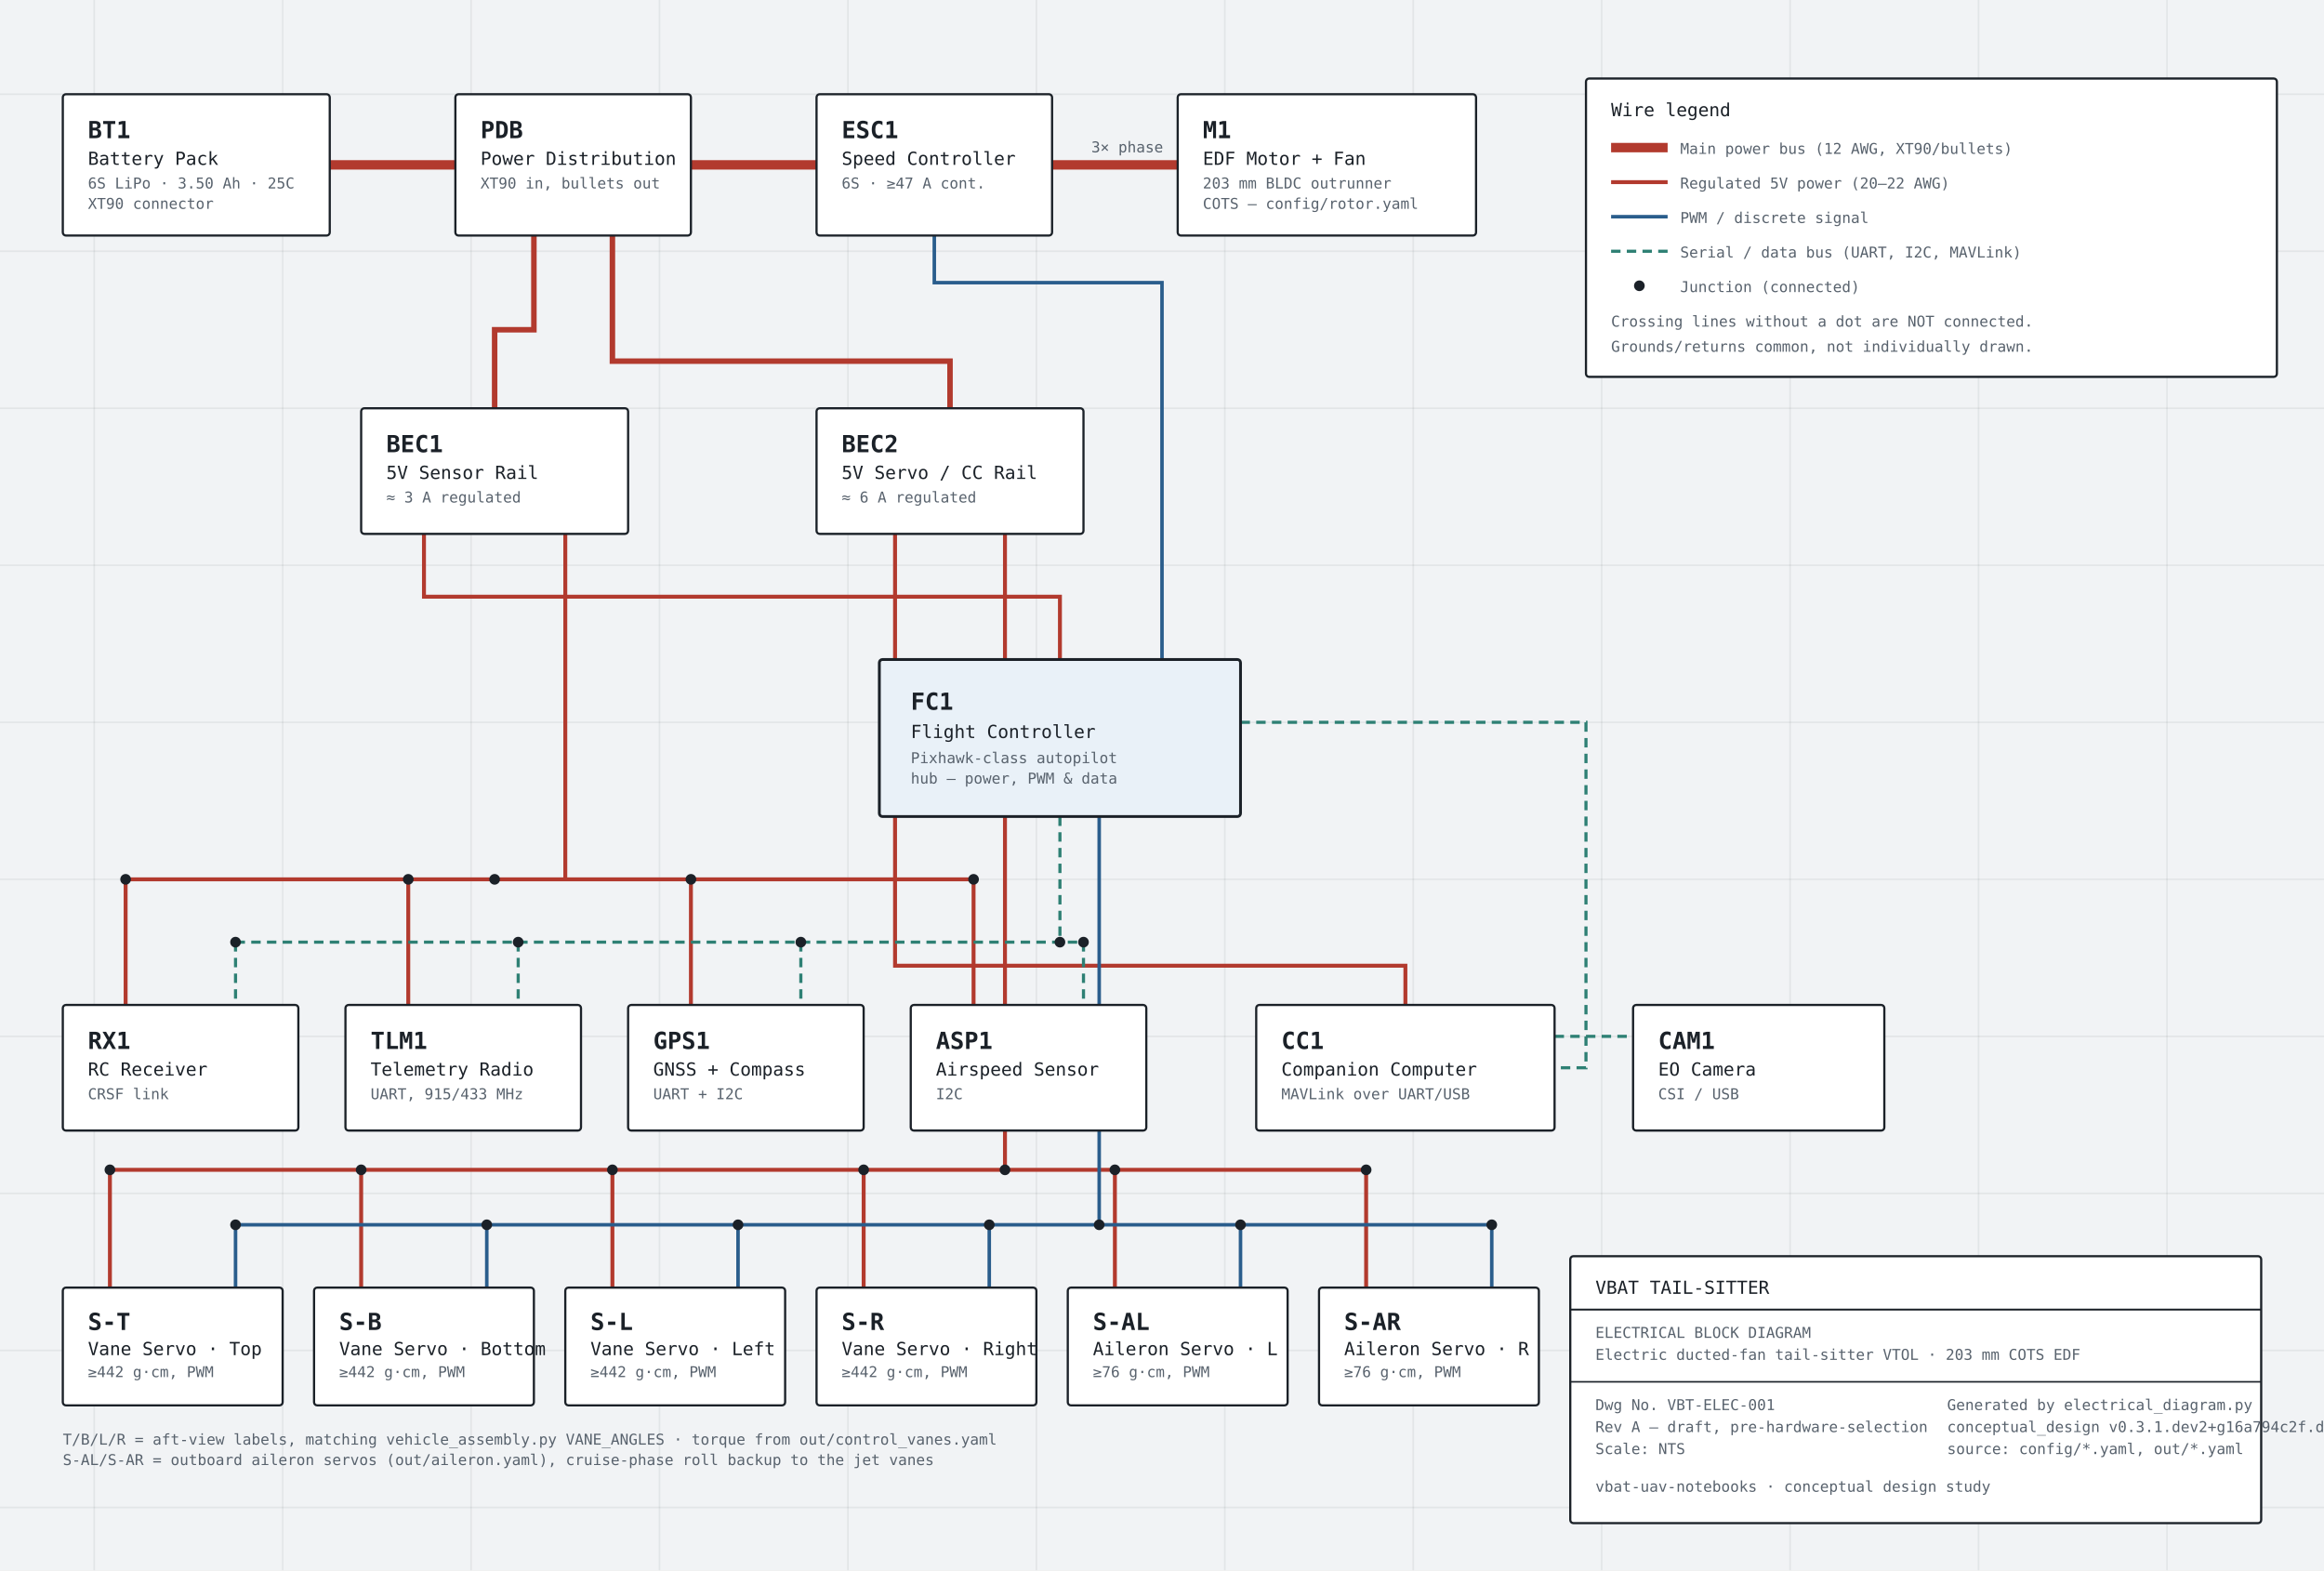
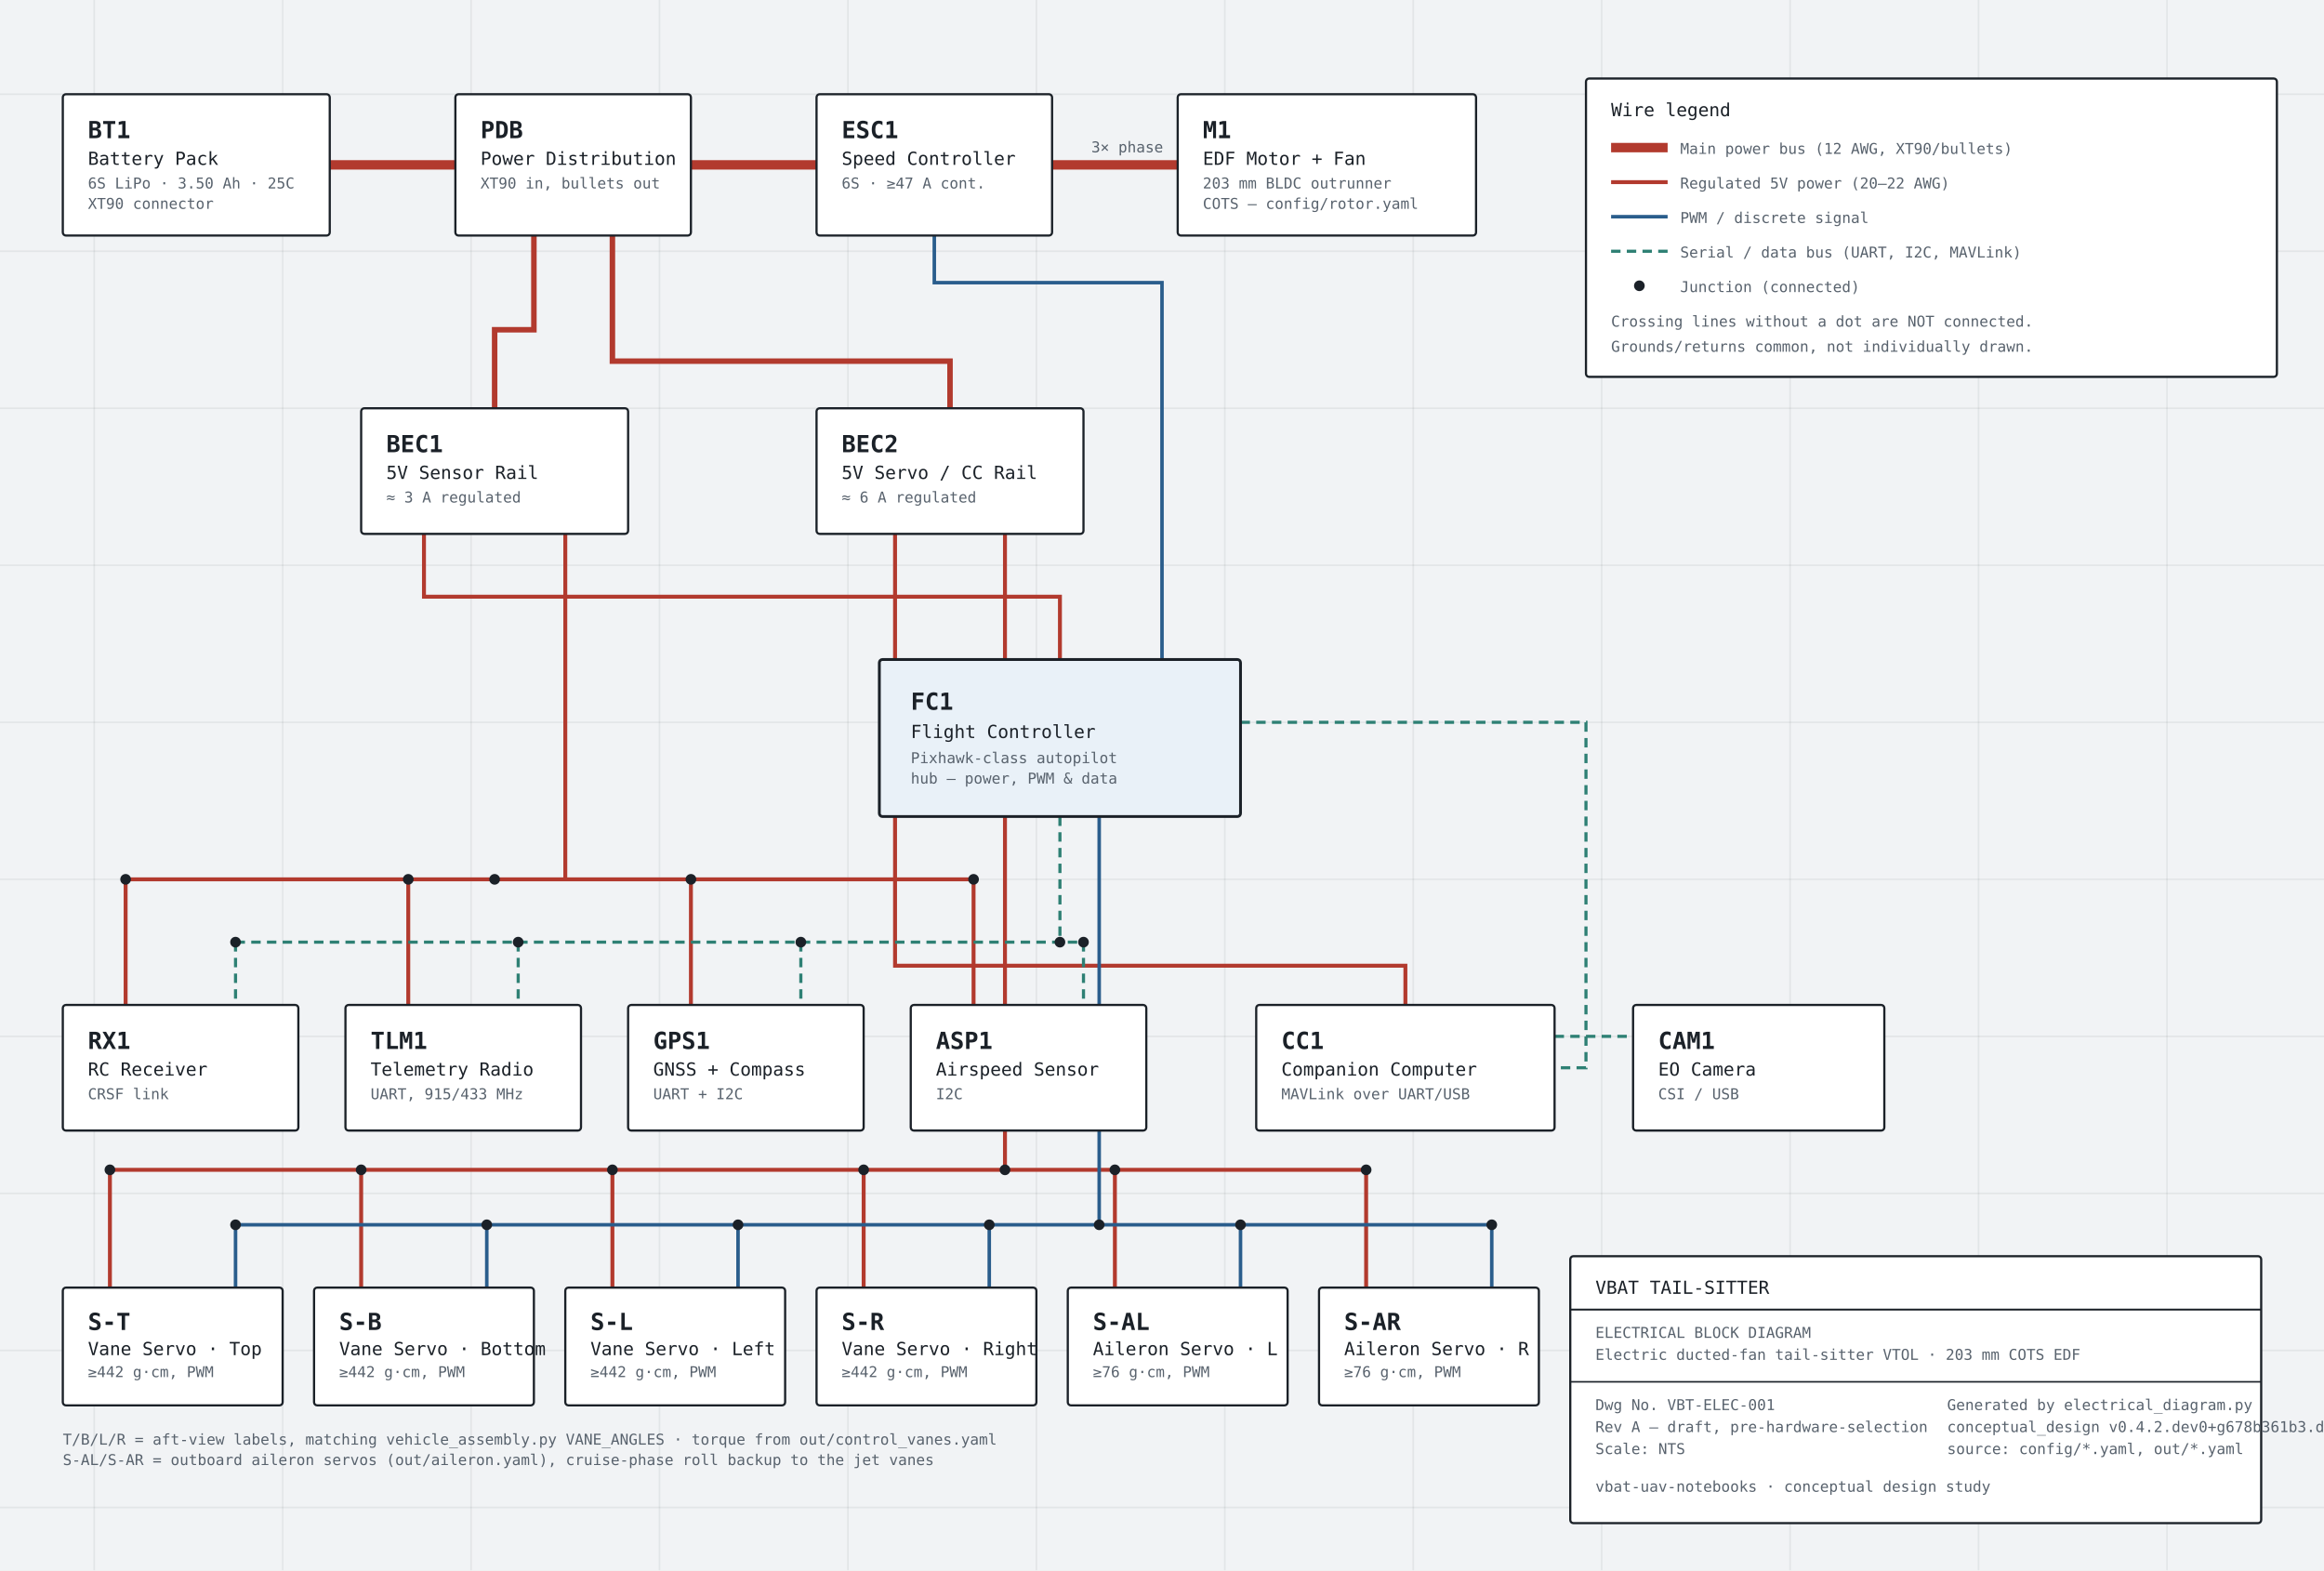
<svg xmlns="http://www.w3.org/2000/svg" viewBox="0 0 1480 1000" role="img" aria-labelledby="wd-title wd-desc">
  <style>
    text { font-family: ui-monospace, "Cascadia Mono", "SF Mono", "JetBrains Mono", Consolas, monospace; fill: #1B2128; }
    .ref { font-weight: 700; font-size: 15px; }
    .name { font-size: 11.5px; font-weight: 500; }
    .spec { font-size: 9.5px; fill: #58626D; }
    .wire-label { font-size: 9.5px; fill: #58626D; }
    .box { fill: #FFFFFF; stroke: #1B2128; stroke-width: 1.4; }
    .box.hub { fill: #E9F1F8; stroke-width: 1.8; }
    .jx { fill: #1B2128; }
    .grid-line { stroke: rgba(27,33,40,0.07); stroke-width: 1; }
    .power { stroke: #B23A2E; }
    .signal { stroke: #2A5D8C; }
    .data { stroke: #2E8074; }
  </style>
  <rect x="0" y="0" width="1480" height="1000" fill="#F1F3F5" />
  <g class="grid-line">
    <path d="M0,60 H1480 M0,160 H1480 M0,260 H1480 M0,360 H1480 M0,460 H1480 M0,560 H1480 M0,660 H1480 M0,760 H1480 M0,860 H1480 M0,960 H1480" />
    <path d="M60,0 V1000 M180,0 V1000 M300,0 V1000 M420,0 V1000 M540,0 V1000 M660,0 V1000 M780,0 V1000 M900,0 V1000 M1020,0 V1000 M1140,0 V1000 M1260,0 V1000 M1380,0 V1000" />
  </g>
  <g fill="none">
    <path class="power" d="M210,105 H290" stroke-width="6" />
    <path class="power" d="M440,105 H520" stroke-width="6" />
    <path class="power" d="M670,105 H750" stroke-width="6" />
    <text class="wire-label" x="695" y="97">3× phase</text>
    <path class="power" d="M340,150 V210 H315 V260" stroke-width="3.5" />
    <path class="power" d="M390,150 V230 H605 V260" stroke-width="3.5" />
    <path class="power" d="M270,340 V380 H675 V420" stroke-width="2.5" />
    <path class="power" d="M360,340 V560" stroke-width="2.5" />
    <path class="power" d="M80,560 H620" stroke-width="2.5" />
    <path class="power" d="M80,560 V640 M260,560 V640 M440,560 V640 M620,560 V640" stroke-width="2.5" />
    <path class="power" d="M570,340 V615 H895 V640" stroke-width="2.5" />
    <path class="power" d="M640,340 V745" stroke-width="2.5" />
    <path class="power" d="M70,745 H870" stroke-width="2.5" />
    <path class="power" d="M70,745 V820 M230,745 V820 M390,745 V820 M550,745 V820 M710,745 V820 M870,745 V820" stroke-width="2.5" />
    <path class="signal" d="M740,420 V180 H595 V150" stroke-width="2.25" />
    <path class="data" d="M675,520 V600" stroke-width="2" stroke-dasharray="6 4" />
    <path class="data" d="M150,600 H690" stroke-width="2" stroke-dasharray="6 4" />
    <path class="data" d="M150,600 V640 M330,600 V640 M510,600 V640 M690,600 V640" stroke-width="2" stroke-dasharray="6 4" />
    <path class="data" d="M790,460 H1010 V680 H990" stroke-width="2" stroke-dasharray="6 4" />
    <path class="data" d="M990,660 H1040" stroke-width="2" stroke-dasharray="6 4" />
    <path class="signal" d="M700,520 V780" stroke-width="2.25" />
    <path class="signal" d="M150,780 H950" stroke-width="2.25" />
    <path class="signal" d="M150,780 V820 M310,780 V820 M470,780 V820 M630,780 V820 M790,780 V820 M950,780 V820" stroke-width="2.25" />
  </g>
  <g class="jx">
    <circle cx="315" cy="560" r="3.4" />
    <circle cx="80" cy="560" r="3.4" />
    <circle cx="260" cy="560" r="3.4" />
    <circle cx="440" cy="560" r="3.4" />
    <circle cx="620" cy="560" r="3.4" />
    <circle cx="675" cy="600" r="3.4" />
    <circle cx="150" cy="600" r="3.4" />
    <circle cx="330" cy="600" r="3.4" />
    <circle cx="510" cy="600" r="3.4" />
    <circle cx="690" cy="600" r="3.4" />
    <circle cx="640" cy="745" r="3.4" />
    <circle cx="70" cy="745" r="3.4" />
    <circle cx="230" cy="745" r="3.4" />
    <circle cx="390" cy="745" r="3.4" />
    <circle cx="550" cy="745" r="3.4" />
    <circle cx="710" cy="745" r="3.4" />
    <circle cx="870" cy="745" r="3.4" />
    <circle cx="700" cy="780" r="3.4" />
    <circle cx="150" cy="780" r="3.4" />
    <circle cx="310" cy="780" r="3.4" />
    <circle cx="470" cy="780" r="3.4" />
    <circle cx="630" cy="780" r="3.4" />
    <circle cx="790" cy="780" r="3.4" />
    <circle cx="950" cy="780" r="3.4" />
  </g>
  <g>
    <rect class="box" x="40" y="60" width="170" height="90" rx="2" />
    <text class="ref" x="56" y="88">BT1</text>
    <text class="name" x="56" y="105">Battery Pack</text>
    <text class="spec" x="56" y="120">6S LiPo · 3.50 Ah · 25C</text>
    <text class="spec" x="56" y="133">XT90 connector</text>
  </g>
  <g>
    <rect class="box" x="290" y="60" width="150" height="90" rx="2" />
    <text class="ref" x="306" y="88">PDB</text>
    <text class="name" x="306" y="105">Power Distribution</text>
    <text class="spec" x="306" y="120">XT90 in, bullets out</text>
  </g>
  <g>
    <rect class="box" x="520" y="60" width="150" height="90" rx="2" />
    <text class="ref" x="536" y="88">ESC1</text>
    <text class="name" x="536" y="105">Speed Controller</text>
    <text class="spec" x="536" y="120">6S · ≥47 A cont.</text>
  </g>
  <g>
    <rect class="box" x="750" y="60" width="190" height="90" rx="2" />
    <text class="ref" x="766" y="88">M1</text>
    <text class="name" x="766" y="105">EDF Motor + Fan</text>
    <text class="spec" x="766" y="120">203 mm BLDC outrunner</text>
    <text class="spec" x="766" y="133">COTS — config/rotor.yaml</text>
  </g>
  <g>
    <rect class="box" x="230" y="260" width="170" height="80" rx="2" />
    <text class="ref" x="246" y="288">BEC1</text>
    <text class="name" x="246" y="305">5V Sensor Rail</text>
    <text class="spec" x="246" y="320">≈ 3 A regulated</text>
  </g>
  <g>
    <rect class="box" x="520" y="260" width="170" height="80" rx="2" />
    <text class="ref" x="536" y="288">BEC2</text>
    <text class="name" x="536" y="305">5V Servo / CC Rail</text>
    <text class="spec" x="536" y="320">≈ 6 A regulated</text>
  </g>
  <g>
    <rect class="box hub" x="560" y="420" width="230" height="100" rx="2" />
    <text class="ref" x="580" y="452">FC1</text>
    <text class="name" x="580" y="470">Flight Controller</text>
    <text class="spec" x="580" y="486">Pixhawk-class autopilot</text>
    <text class="spec" x="580" y="499">hub — power, PWM &amp; data</text>
  </g>
  <g>
    <rect class="box" x="40" y="640" width="150" height="80" rx="2" />
    <text class="ref" x="56" y="668">RX1</text>
    <text class="name" x="56" y="685">RC Receiver</text>
    <text class="spec" x="56" y="700">CRSF link</text>
  </g>
  <g>
    <rect class="box" x="220" y="640" width="150" height="80" rx="2" />
    <text class="ref" x="236" y="668">TLM1</text>
    <text class="name" x="236" y="685">Telemetry Radio</text>
    <text class="spec" x="236" y="700">UART, 915/433 MHz</text>
  </g>
  <g>
    <rect class="box" x="400" y="640" width="150" height="80" rx="2" />
    <text class="ref" x="416" y="668">GPS1</text>
    <text class="name" x="416" y="685">GNSS + Compass</text>
    <text class="spec" x="416" y="700">UART + I2C</text>
  </g>
  <g>
    <rect class="box" x="580" y="640" width="150" height="80" rx="2" />
    <text class="ref" x="596" y="668">ASP1</text>
    <text class="name" x="596" y="685">Airspeed Sensor</text>
    <text class="spec" x="596" y="700">I2C</text>
  </g>
  <g>
    <rect class="box" x="800" y="640" width="190" height="80" rx="2" />
    <text class="ref" x="816" y="668">CC1</text>
    <text class="name" x="816" y="685">Companion Computer</text>
    <text class="spec" x="816" y="700">MAVLink over UART/USB</text>
  </g>
  <g>
    <rect class="box" x="1040" y="640" width="160" height="80" rx="2" />
    <text class="ref" x="1056" y="668">CAM1</text>
    <text class="name" x="1056" y="685">EO Camera</text>
    <text class="spec" x="1056" y="700">CSI / USB</text>
  </g>
  <g>
    <rect class="box" x="40" y="820" width="140" height="75" rx="2" />
    <text class="ref" x="56" y="847">S-T</text>
    <text class="name" x="56" y="863">Vane Servo · Top</text>
    <text class="spec" x="56" y="877">≥442 g·cm, PWM</text>
  </g>
  <g>
    <rect class="box" x="200" y="820" width="140" height="75" rx="2" />
    <text class="ref" x="216" y="847">S-B</text>
    <text class="name" x="216" y="863">Vane Servo · Bottom</text>
    <text class="spec" x="216" y="877">≥442 g·cm, PWM</text>
  </g>
  <g>
    <rect class="box" x="360" y="820" width="140" height="75" rx="2" />
    <text class="ref" x="376" y="847">S-L</text>
    <text class="name" x="376" y="863">Vane Servo · Left</text>
    <text class="spec" x="376" y="877">≥442 g·cm, PWM</text>
  </g>
  <g>
    <rect class="box" x="520" y="820" width="140" height="75" rx="2" />
    <text class="ref" x="536" y="847">S-R</text>
    <text class="name" x="536" y="863">Vane Servo · Right</text>
    <text class="spec" x="536" y="877">≥442 g·cm, PWM</text>
  </g>
  <g>
    <rect class="box" x="680" y="820" width="140" height="75" rx="2" />
    <text class="ref" x="696" y="847">S-AL</text>
    <text class="name" x="696" y="863">Aileron Servo · L</text>
    <text class="spec" x="696" y="877">≥76 g·cm, PWM</text>
  </g>
  <g>
    <rect class="box" x="840" y="820" width="140" height="75" rx="2" />
    <text class="ref" x="856" y="847">S-AR</text>
    <text class="name" x="856" y="863">Aileron Servo · R</text>
    <text class="spec" x="856" y="877">≥76 g·cm, PWM</text>
  </g>
  <text class="spec" x="40" y="920">T/B/L/R = aft-view labels, matching vehicle_assembly.py VANE_ANGLES · torque from out/control_vanes.yaml</text>
  <text class="spec" x="40" y="933">S-AL/S-AR = outboard aileron servos (out/aileron.yaml), cruise-phase roll backup to the jet vanes</text>
  <g transform="translate(1010,50)">
    <rect class="box" x="0" y="0" width="440" height="190" rx="2" />
    <text class="name" x="16" y="24" font-weight="650">Wire legend</text>
    <line x1="16" y1="44" x2="52" y2="44" class="power" stroke-width="6" />
    <text class="spec" x="60" y="48">Main power bus (12 AWG, XT90/bullets)</text>
    <line x1="16" y1="66" x2="52" y2="66" class="power" stroke-width="2.5" />
    <text class="spec" x="60" y="70">Regulated 5V power (20–22 AWG)</text>
    <line x1="16" y1="88" x2="52" y2="88" class="signal" stroke-width="2.25" />
    <text class="spec" x="60" y="92">PWM / discrete signal</text>
    <line x1="16" y1="110" x2="52" y2="110" class="data" stroke-width="2" stroke-dasharray="6 4" />
    <text class="spec" x="60" y="114">Serial / data bus (UART, I2C, MAVLink)</text>
    <circle class="jx" cx="34" cy="132" r="3.4" />
    <text class="spec" x="60" y="136">Junction (connected)</text>
    <text class="spec" x="16" y="158">Crossing lines without a dot are NOT connected.</text>
    <text class="spec" x="16" y="174">Grounds/returns common, not individually drawn.</text>
  </g>
  <g transform="translate(1000,800)">
    <rect class="box" x="0" y="0" width="440" height="170" rx="2" />
    <line x1="0" y1="34" x2="440" y2="34" stroke="#1B2128" stroke-width="1.2" />
    <text class="name" x="16" y="24" font-weight="650" font-size="13px">VBAT TAIL-SITTER</text>
    <text class="spec" x="16" y="52">ELECTRICAL BLOCK DIAGRAM</text>
    <text class="spec" x="16" y="66">Electric ducted-fan tail-sitter VTOL · 203 mm COTS EDF</text>
    <line x1="0" y1="80" x2="440" y2="80" stroke="#1B2128" stroke-width="1" />
    <text class="spec" x="16" y="98">Dwg No. VBT-ELEC-001</text>
    <text class="spec" x="16" y="112">Rev A — draft, pre-hardware-selection</text>
    <text class="spec" x="16" y="126">Scale: NTS</text>
    <text class="spec" x="240" y="98">Generated by electrical_diagram.py</text>
-     <text class="spec" x="240" y="112">conceptual_design v0.3.1.dev2+g16a794c2f.d20260711</text>
+     <text class="spec" x="240" y="112">conceptual_design v0.4.2.dev0+g678b361b3.d20260715</text>
    <text class="spec" x="240" y="126">source: config/*.yaml, out/*.yaml</text>
    <text class="spec" x="16" y="150">vbat-uav-notebooks · conceptual design study</text>
  </g>
</svg>
